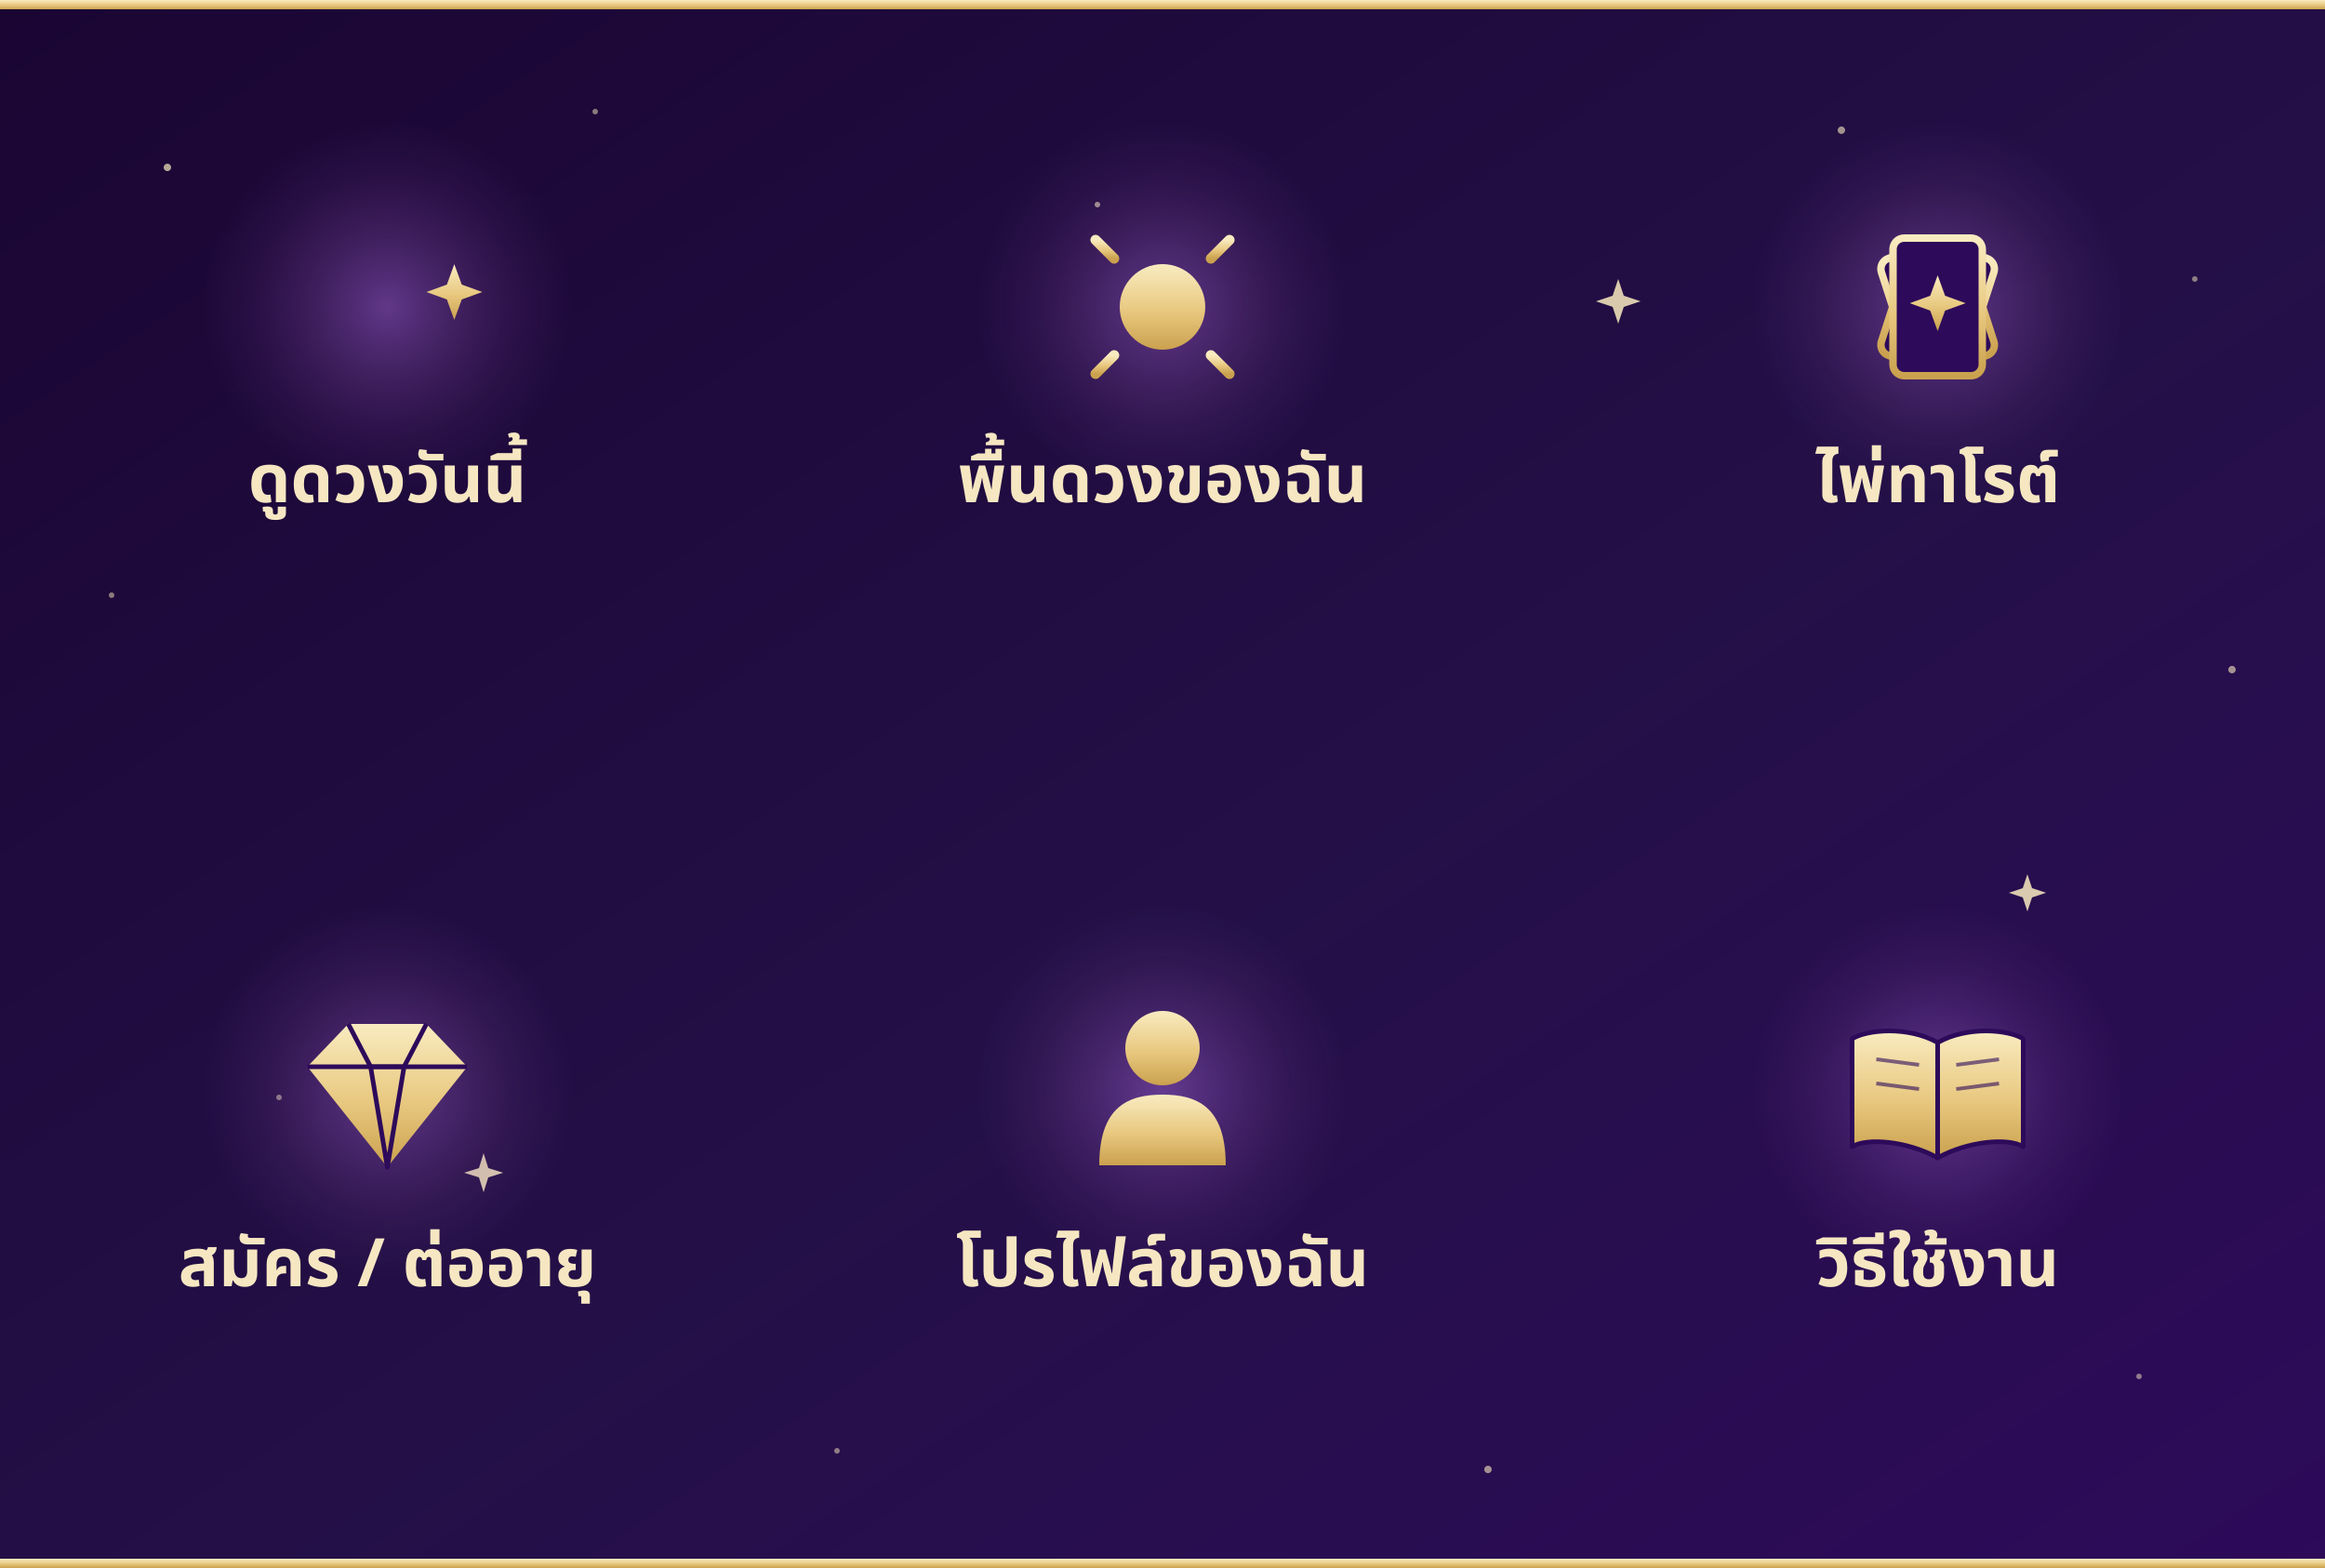
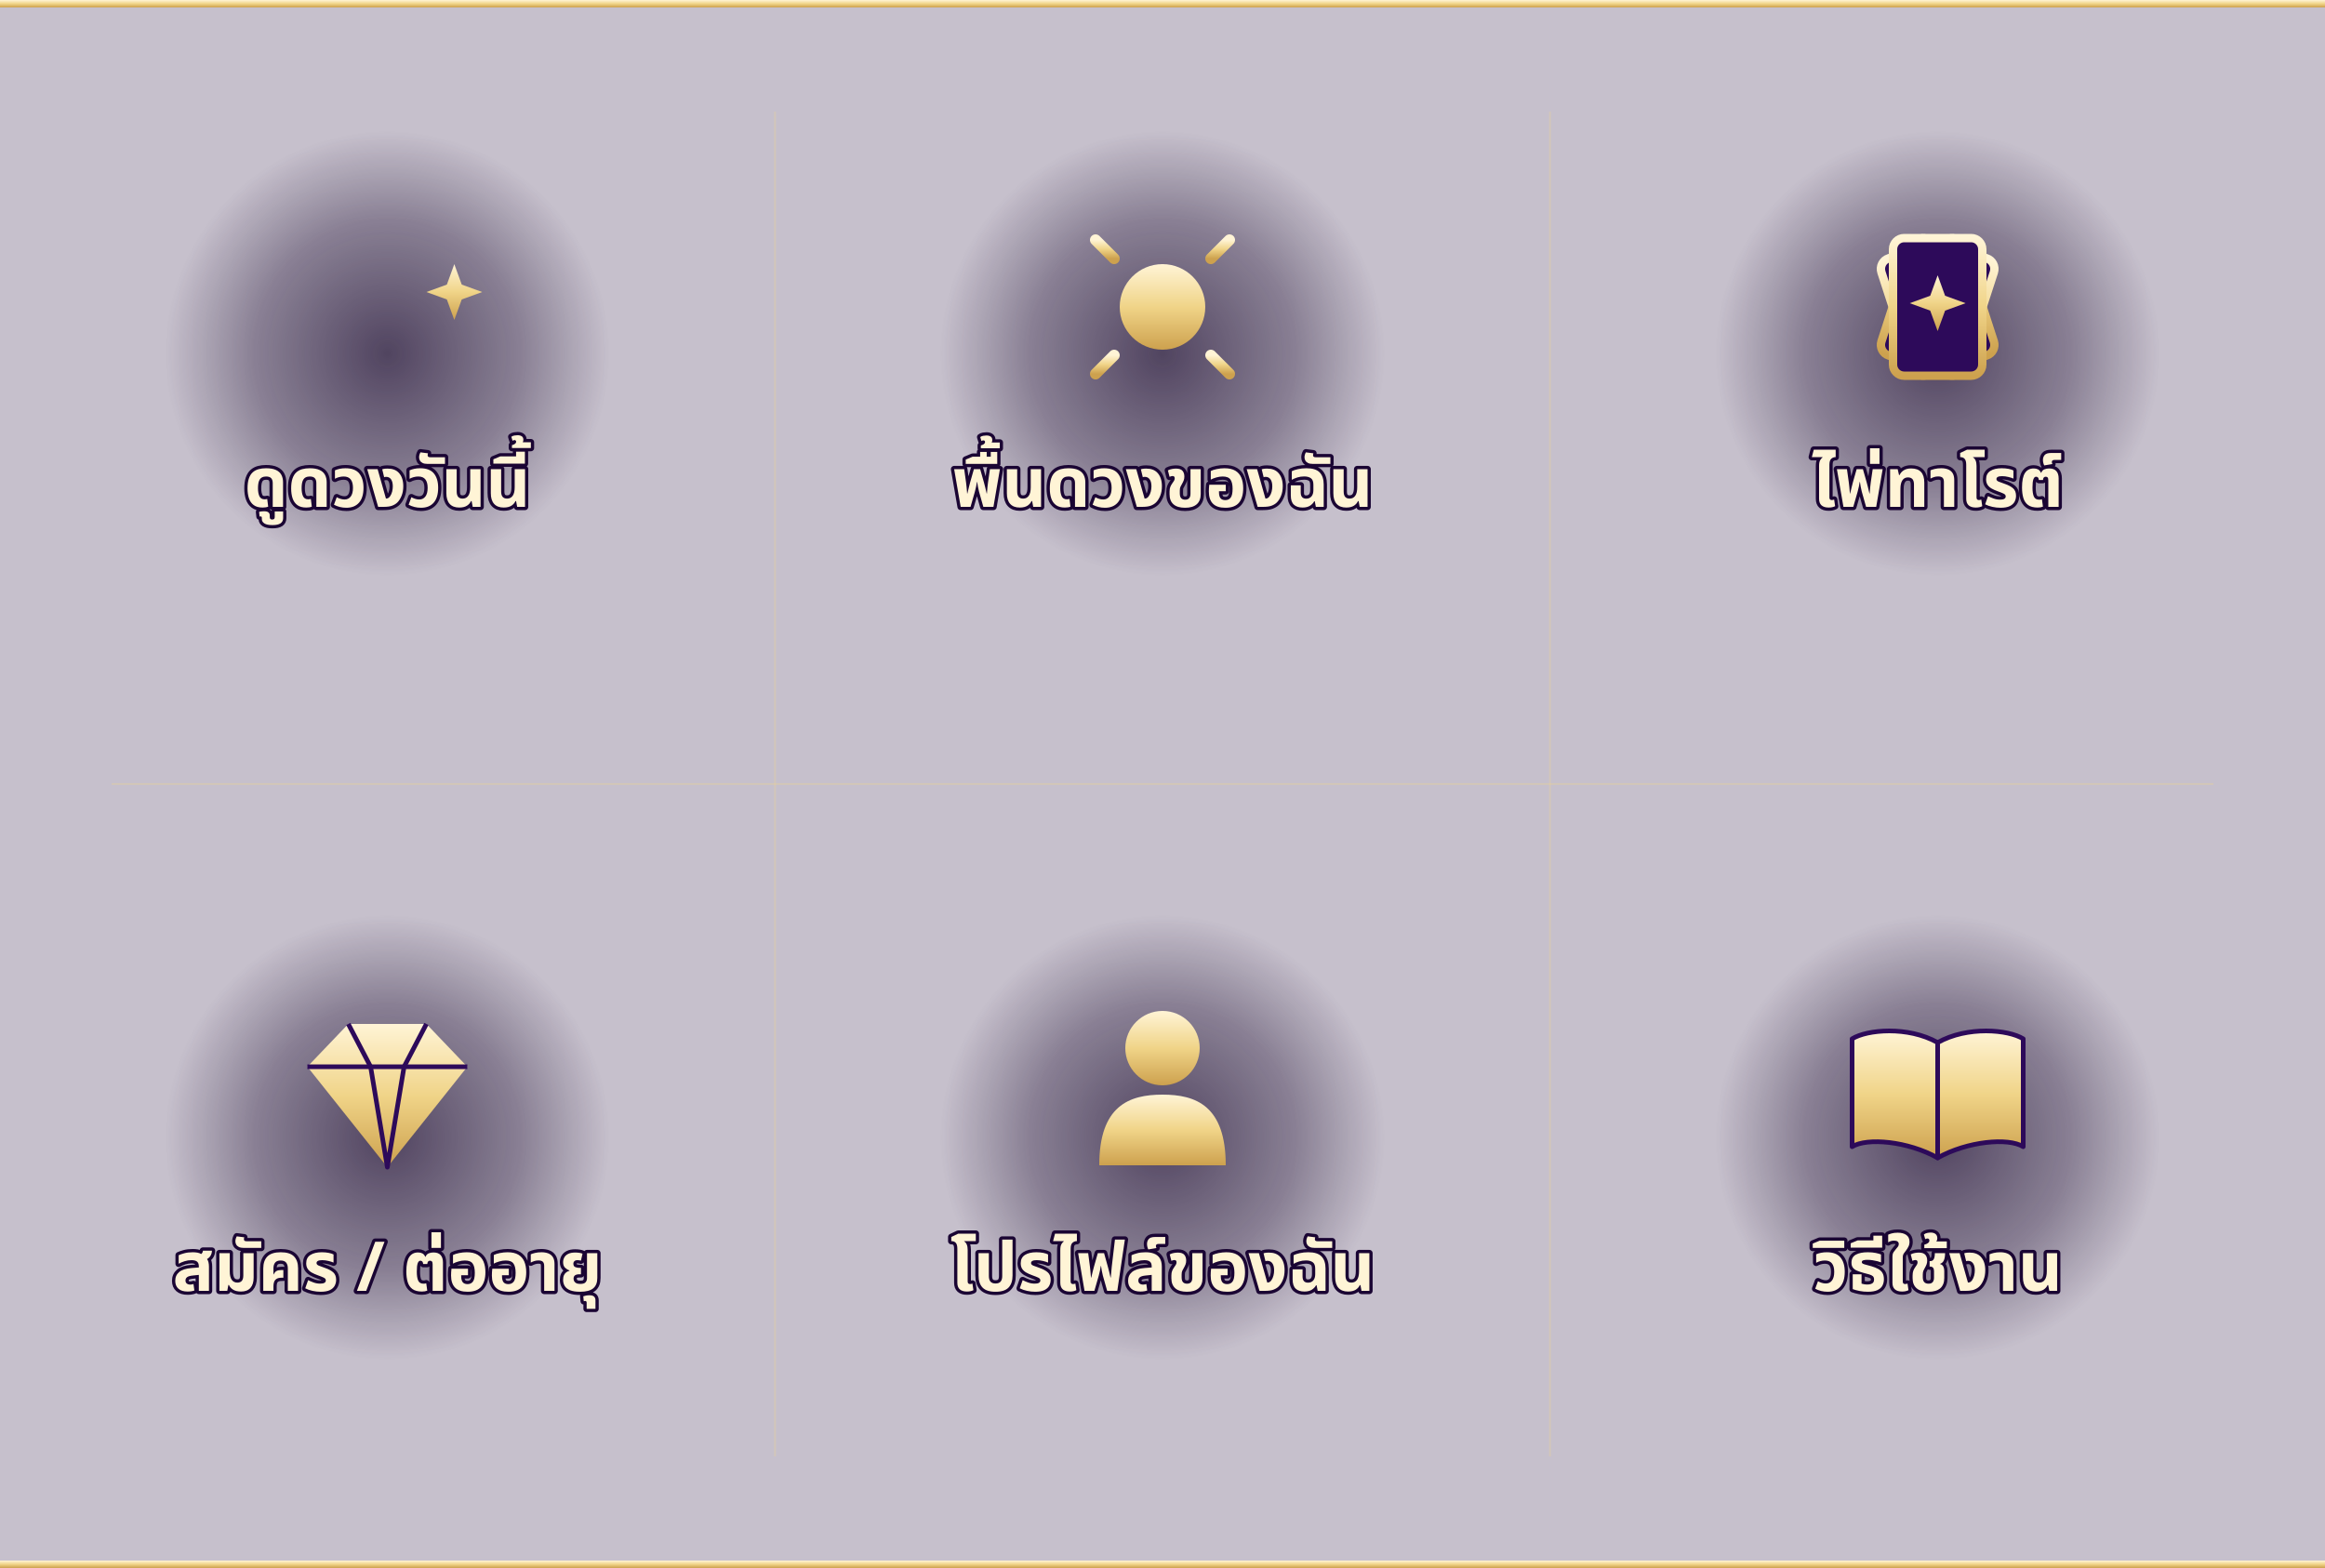
<svg xmlns="http://www.w3.org/2000/svg" width="2500" height="1686" viewBox="0 0 2500 1686" font-family="'Leelawadee UI','Tahoma','Noto Sans Thai',sans-serif">
  <defs>
-     <linearGradient id="bg" x1="0" y1="0" x2="1" y2="1">
-       <stop offset="0%" stop-color="#1a0533" />
-       <stop offset="55%" stop-color="#241047" />
-       <stop offset="100%" stop-color="#2d0a5a" />
+     <linearGradient id="gold" x1="0" y1="0" x2="0" y2="1">
+       <stop offset="0%" stop-color="#fff4d6" />
+       <stop offset="50%" stop-color="#f0d488" />
+       <stop offset="100%" stop-color="#cda14e" />
    </linearGradient>
-     <linearGradient id="gold" x1="0" y1="0" x2="0" y2="1">
-       <stop offset="0%" stop-color="#f9ebc0" />
-       <stop offset="55%" stop-color="#e8c87f" />
-       <stop offset="100%" stop-color="#caa14e" />
-     </linearGradient>
-     <radialGradient id="glow" cx="50%" cy="50%" r="50%">
-       <stop offset="0%" stop-color="#c77dff" stop-opacity="0.40" />
-       <stop offset="70%" stop-color="#9b59b6" stop-opacity="0.10" />
-       <stop offset="100%" stop-color="#9b59b6" stop-opacity="0" />
+     <radialGradient id="darkbehind" cx="50%" cy="50%" r="50%">
+       <stop offset="0%" stop-color="#140428" stop-opacity="0.66" />
+       <stop offset="60%" stop-color="#140428" stop-opacity="0.34" />
+       <stop offset="100%" stop-color="#140428" stop-opacity="0" />
    </radialGradient>
  </defs>
-   <rect width="2500" height="1686" fill="url(#bg)" />
-   <g fill="#f9ebc0">
-     <circle cx="180" cy="180" r="4" opacity="0.7" />
-     <circle cx="640" cy="120" r="3" opacity="0.5" />
-     <circle cx="1180" cy="220" r="3" opacity="0.6" />
-     <circle cx="1980" cy="140" r="4" opacity="0.6" />
-     <circle cx="2360" cy="300" r="3" opacity="0.5" />
-     <circle cx="120" cy="640" r="3" opacity="0.5" />
-     <circle cx="2400" cy="720" r="4" opacity="0.6" />
-     <circle cx="300" cy="1180" r="3" opacity="0.5" />
-     <circle cx="900" cy="1560" r="3" opacity="0.5" />
-     <circle cx="1600" cy="1580" r="4" opacity="0.6" />
-     <circle cx="2300" cy="1480" r="3" opacity="0.5" />
-     <circle cx="2080" cy="1180" r="3" opacity="0.5" />
-   </g>
-   <g fill="#f9ebc0" opacity="0.85">
-     <path d="M520,1240 l5,16 16,5 -16,5 -5,16 -5,-16 -16,-5 16,-5 z" />
-     <path d="M1740,300 l6,18 18,6 -18,6 -6,18 -6,-18 -18,-6 18,-6 z" />
-     <path d="M2180,940 l5,15 15,5 -15,5 -5,15 -5,-15 -15,-5 15,-5 z" />
-   </g>
-   <g stroke="url(#gold)" stroke-opacity="0.35" stroke-width="3">
-     <line x1="833.33" y1="90" x2="833.33" y2="1596" />
-     <line x1="1666.67" y1="90" x2="1666.67" y2="1596" />
-     <line x1="90" y1="843" x2="2410" y2="843" />
+   <rect width="2500" height="1686" fill="#1a0533" opacity="0.25" />
+   <g stroke="#f0d488" stroke-opacity="0.28" stroke-width="2">
+     <line x1="833.33" y1="120" x2="833.33" y2="1566" />
+     <line x1="1666.67" y1="120" x2="1666.67" y2="1566" />
+     <line x1="120" y1="843" x2="2380" y2="843" />
  </g>
  <g>
-     <circle cx="416.5" cy="330" r="200" fill="url(#glow)" />
-     <circle cx="1250" cy="330" r="200" fill="url(#glow)" />
-     <circle cx="2083.5" cy="330" r="200" fill="url(#glow)" />
-     <circle cx="416.5" cy="1173" r="200" fill="url(#glow)" />
-     <circle cx="1250" cy="1173" r="200" fill="url(#glow)" />
-     <circle cx="2083.5" cy="1173" r="200" fill="url(#glow)" />
+     <circle cx="416.5" cy="380" r="240" fill="url(#darkbehind)" />
+     <circle cx="1250" cy="380" r="240" fill="url(#darkbehind)" />
+     <circle cx="2083.5" cy="380" r="240" fill="url(#darkbehind)" />
+     <circle cx="416.5" cy="1223" r="240" fill="url(#darkbehind)" />
+     <circle cx="1250" cy="1223" r="240" fill="url(#darkbehind)" />
+     <circle cx="2083.5" cy="1223" r="240" fill="url(#darkbehind)" />
  </g>
  <g transform="translate(416.5,330)">
    <path d="M 28,-78 A 78,78 0 1 0 28,78 A 60,60 0 1 1 28,-78 Z" fill="url(#gold)" />
    <path d="M72,-46 l8,22 22,8 -22,8 -8,22 -8,-22 -22,-8 22,-8 z" fill="url(#gold)" />
  </g>
  <g transform="translate(1250,330)">
    <circle r="46" fill="url(#gold)" />
-     <g stroke="url(#gold)" stroke-width="11" stroke-linecap="round">
+     <g stroke="url(#gold)" stroke-width="12" stroke-linecap="round">
      <line x1="0" y1="-70" x2="0" y2="-98" />
      <line x1="0" y1="70" x2="0" y2="98" />
      <line x1="-70" y1="0" x2="-98" y2="0" />
      <line x1="70" y1="0" x2="98" y2="0" />
      <line x1="-52" y1="-52" x2="-72" y2="-72" />
      <line x1="52" y1="-52" x2="72" y2="-72" />
      <line x1="-52" y1="52" x2="-72" y2="72" />
      <line x1="52" y1="52" x2="72" y2="72" />
    </g>
  </g>
  <g transform="translate(2083.5,330)">
-     <g fill="#2d0a5a" stroke="url(#gold)" stroke-width="8" stroke-linejoin="round">
+     <g fill="#2d0a5a" stroke="url(#gold)" stroke-width="9" stroke-linejoin="round">
      <g transform="rotate(-18)">
        <rect x="-46" y="-66" width="92" height="132" rx="12" />
      </g>
      <g transform="rotate(18)">
        <rect x="-46" y="-66" width="92" height="132" rx="12" />
      </g>
      <g transform="rotate(0)">
        <rect x="-48" y="-74" width="96" height="148" rx="12" />
      </g>
    </g>
    <path d="M0,-34 l8,22 22,8 -22,8 -8,22 -8,-22 -22,-8 22,-8 z" fill="url(#gold)" />
  </g>
  <g transform="translate(416.5,1173)">
    <path d="M-42,-72 L42,-72 L86,-26 L0,82 L-86,-26 Z" fill="url(#gold)" />
    <g stroke="#2d0a5a" stroke-width="5" fill="none" stroke-linejoin="round">
      <line x1="-86" y1="-26" x2="86" y2="-26" />
      <path d="M-42,-72 L-18,-26 L0,82 L18,-26 L42,-72" />
-       <line x1="-18" y1="-26" x2="18" y2="-26" />
    </g>
  </g>
  <g transform="translate(1250,1173)">
    <circle cx="0" cy="-46" r="40" fill="url(#gold)" />
    <path d="M-68,80 C-68,16 -36,4 0,4 C36,4 68,16 68,80 Z" fill="url(#gold)" />
  </g>
  <g transform="translate(2083.5,1173)">
    <g fill="url(#gold)" stroke="#2d0a5a" stroke-width="5" stroke-linejoin="round">
      <path d="M0,-52 C-32,-70 -76,-66 -92,-56 L-92,60 C-76,50 -32,54 0,72 Z" />
      <path d="M0,-52 C32,-70 76,-66 92,-56 L92,60 C76,50 32,54 0,72 Z" />
    </g>
-     <g stroke="#2d0a5a" stroke-width="4" opacity="0.6">
-       <line x1="-66" y1="-34" x2="-20" y2="-28" />
-       <line x1="-66" y1="-8" x2="-20" y2="-2" />
-       <line x1="66" y1="-34" x2="20" y2="-28" />
-       <line x1="66" y1="-8" x2="20" y2="-2" />
-     </g>
  </g>
-   <g text-anchor="middle" fill="#f6e7c2" font-size="72" font-weight="700">
-     <text x="416.5" y="540">ดูดวงวันนี้</text>
-     <text x="1250" y="540">พื้นดวงของฉัน</text>
-     <text x="2083.5" y="540">ไพ่ทาโรต์</text>
-     <text x="416.5" y="1383">สมัคร / ต่ออายุ</text>
-     <text x="1250" y="1383">โปรไฟล์ของฉัน</text>
-     <text x="2083.5" y="1383">วิธีใช้งาน</text>
+   <g text-anchor="middle" font-size="74" font-weight="700" fill="#fff4d6" stroke="#1a0533" stroke-width="7" paint-order="stroke" stroke-linejoin="round">
+     <text x="416.5" y="545">ดูดวงวันนี้</text>
+     <text x="1250" y="545">พื้นดวงของฉัน</text>
+     <text x="2083.5" y="545">ไพ่ทาโรต์</text>
+     <text x="416.5" y="1388">สมัคร / ต่ออายุ</text>
+     <text x="1250" y="1388">โปรไฟล์ของฉัน</text>
+     <text x="2083.5" y="1388">วิธีใช้งาน</text>
  </g>
-   <rect x="0" y="0" width="2500" height="10" fill="url(#gold)" />
-   <rect x="0" y="1676" width="2500" height="10" fill="url(#gold)" />
+   <rect x="0" y="0" width="2500" height="8" fill="url(#gold)" />
+   <rect x="0" y="1678" width="2500" height="8" fill="url(#gold)" />
</svg>
